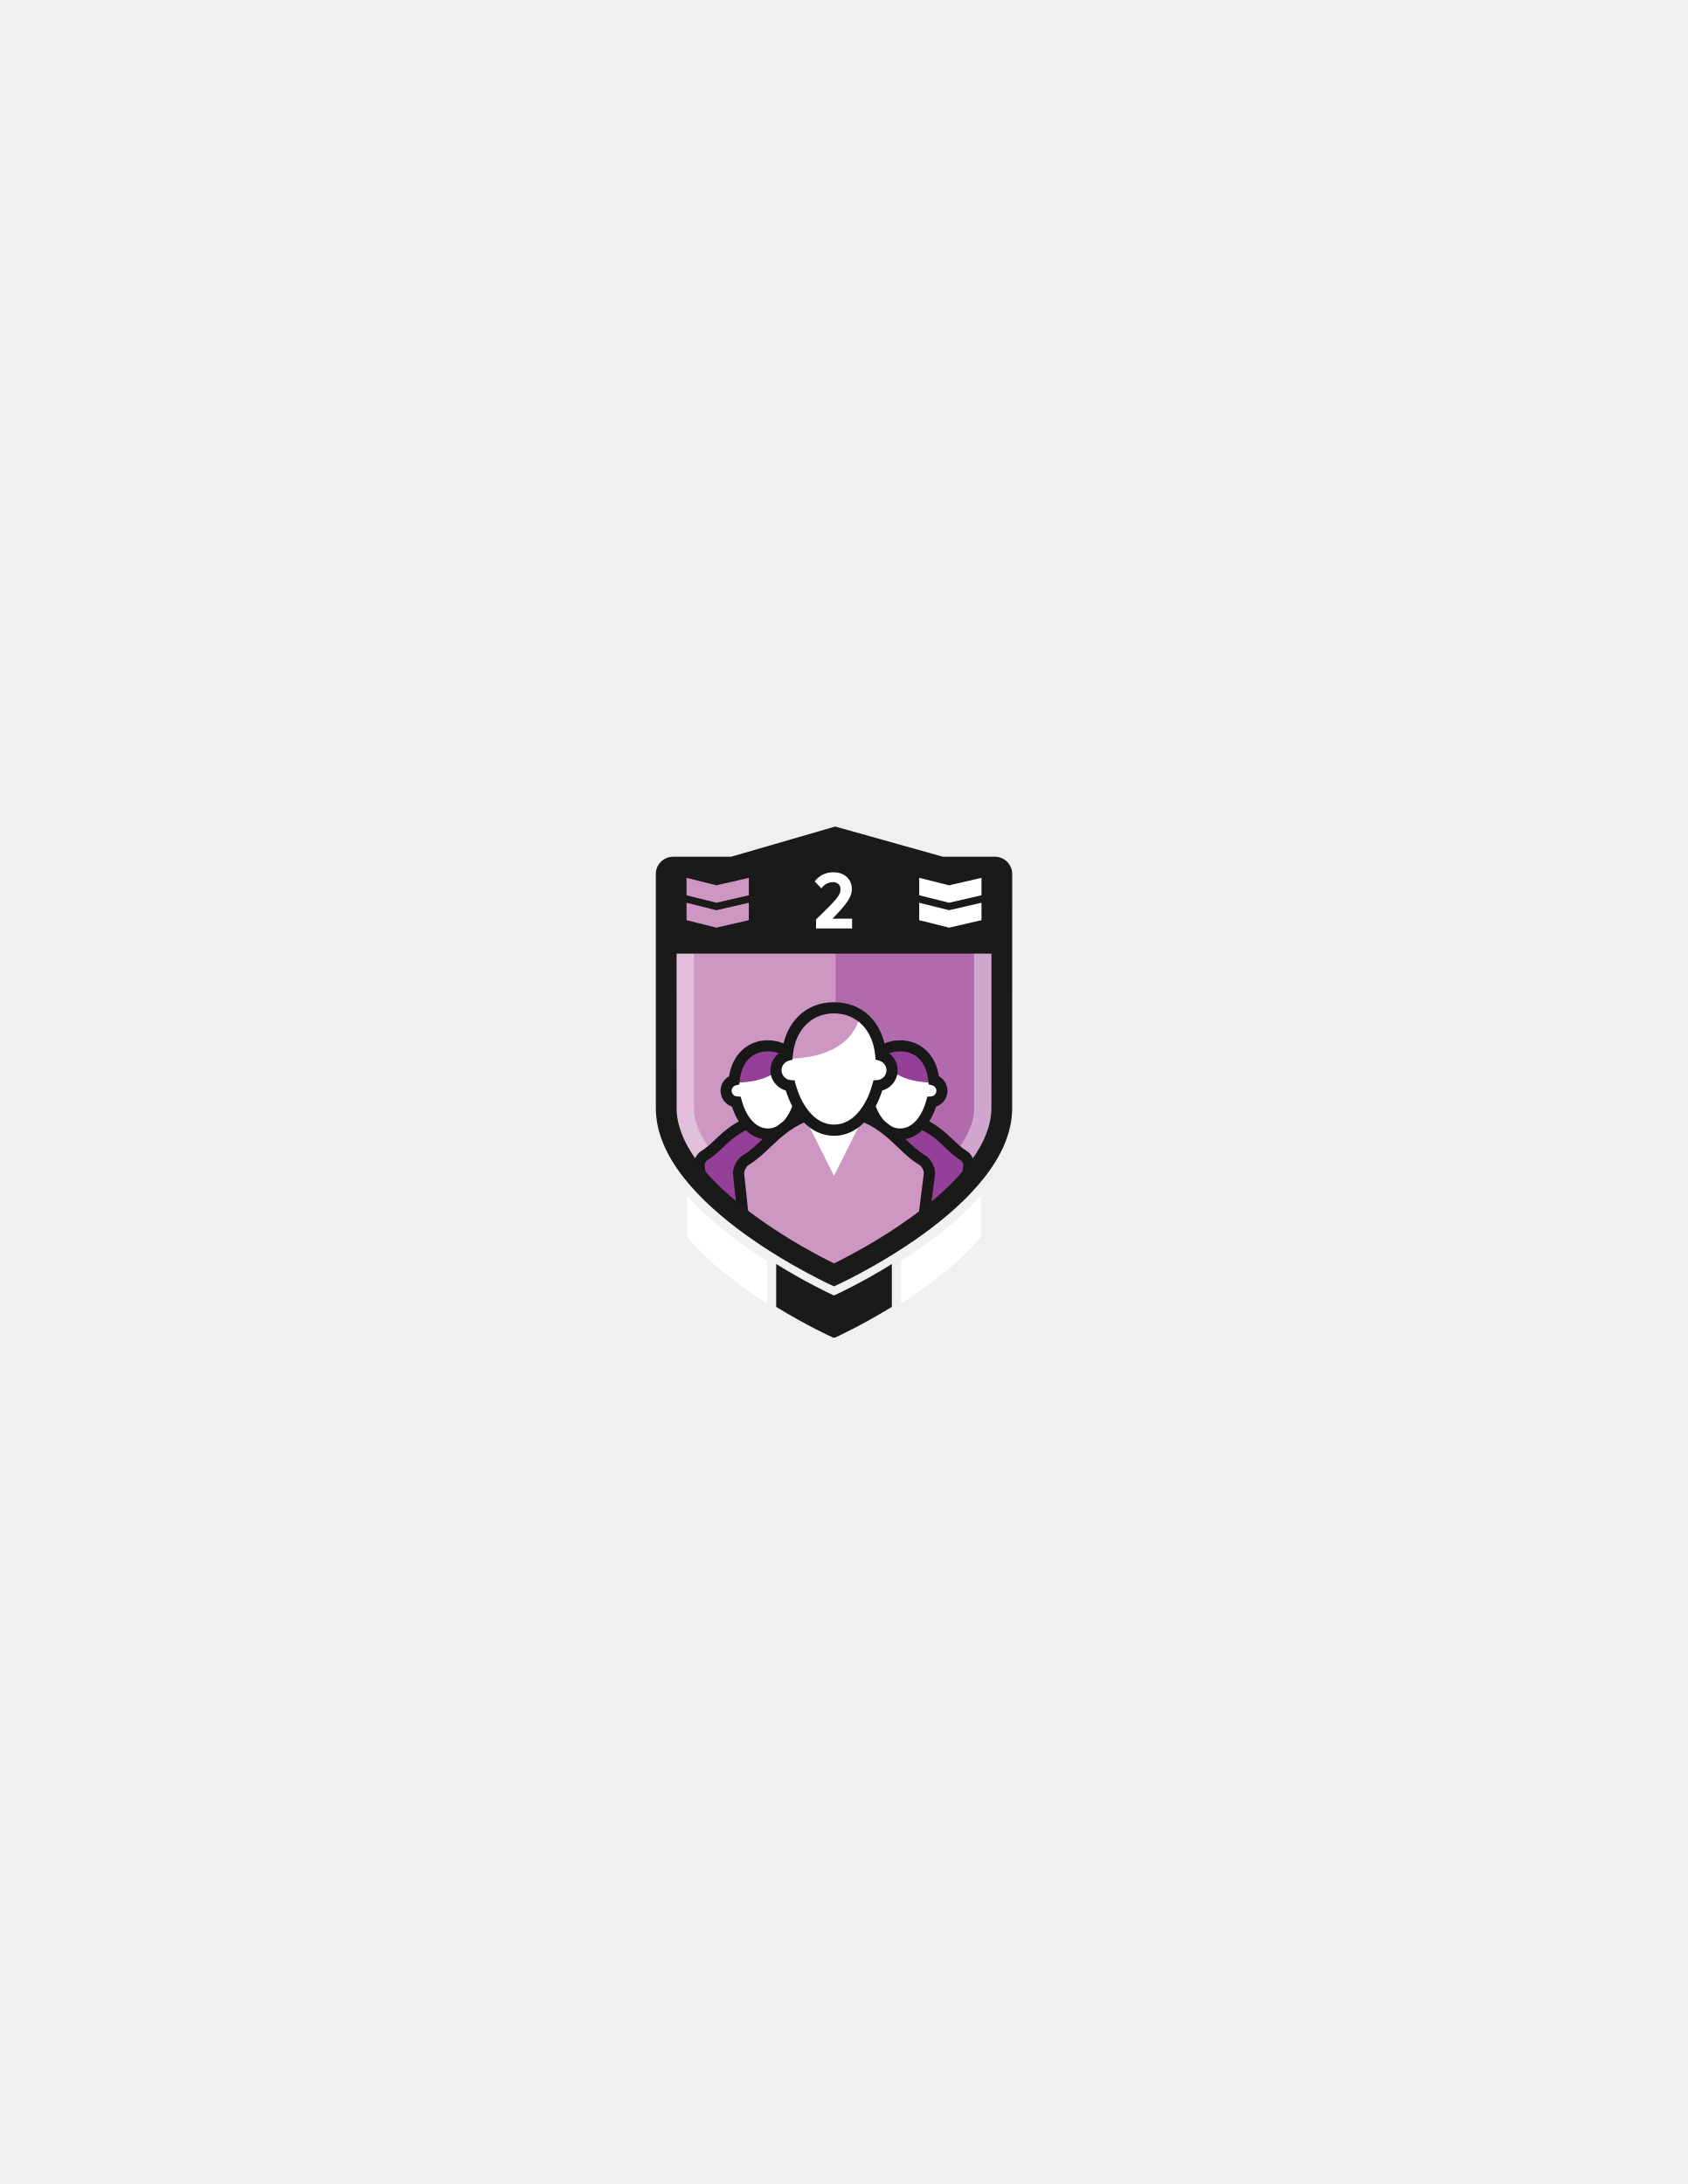
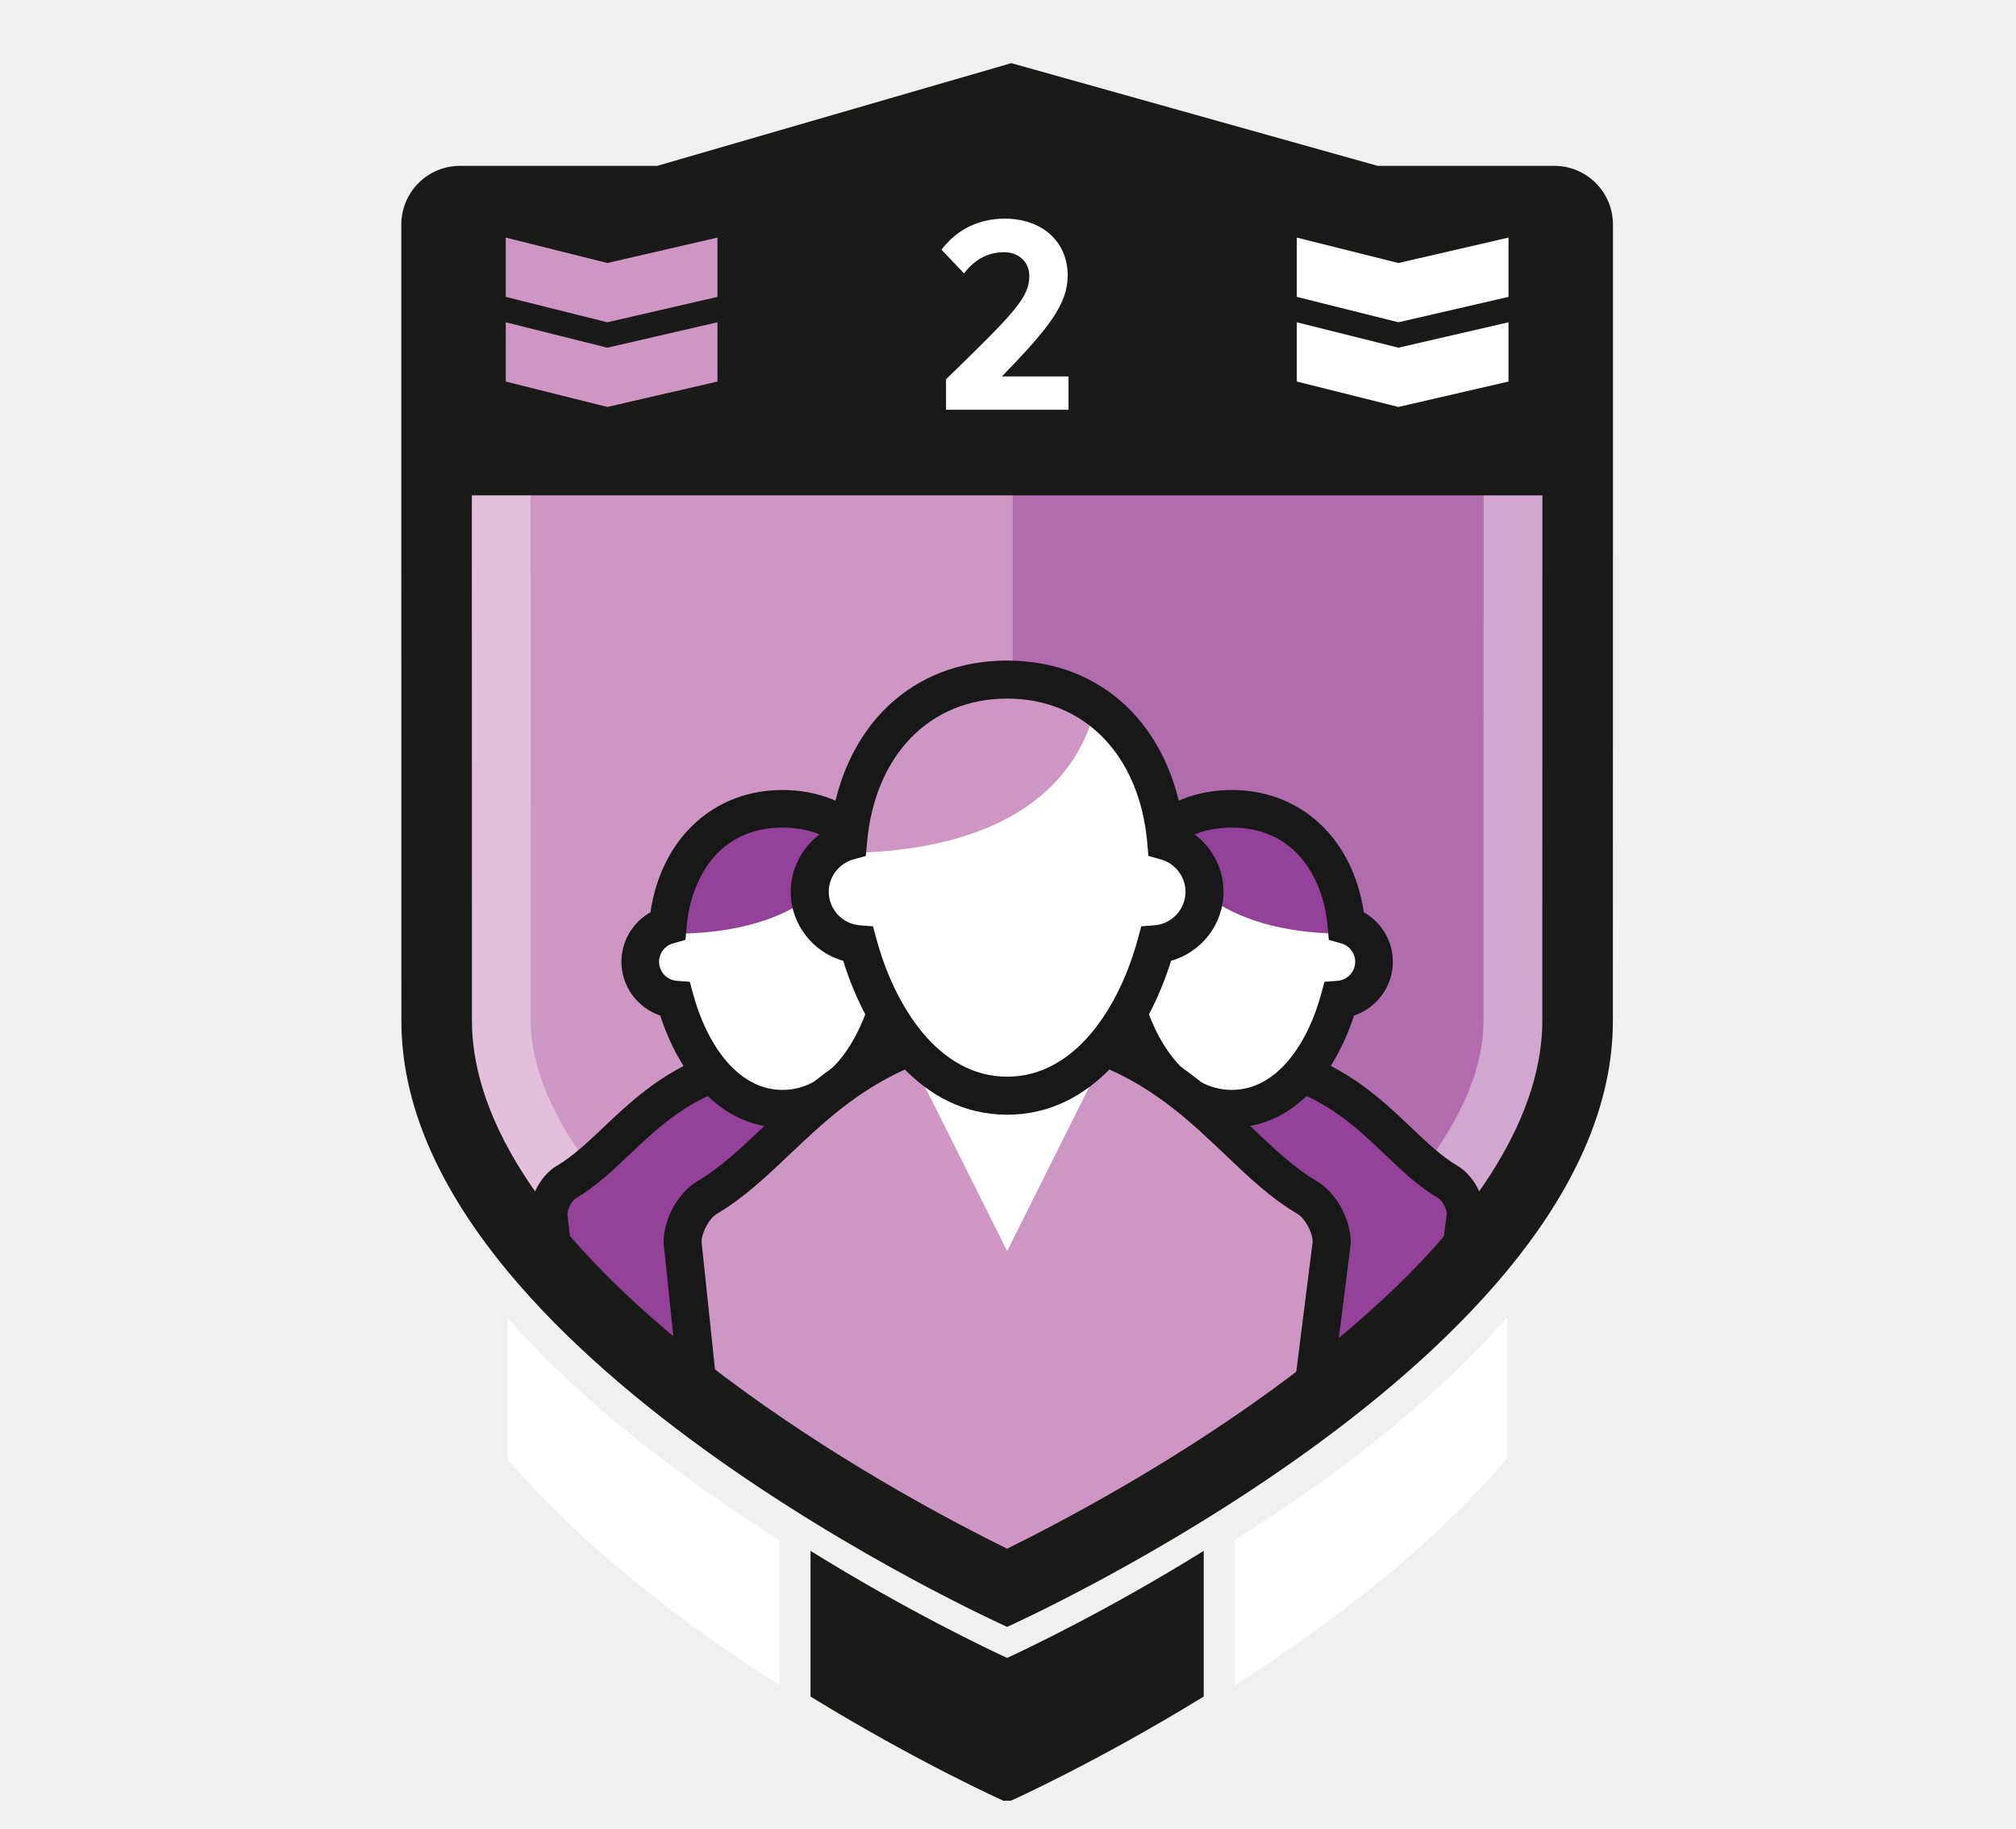
- <svg xmlns="http://www.w3.org/2000/svg" xmlns:xlink="http://www.w3.org/1999/xlink" version="1.1" id="Layer_1" x="0px" y="0px" width="612px" height="792px" viewBox="0 0 612 792" enable-background="new 0 0 612 792" xml:space="preserve">
-   <path fill="none" d="M346.63,60" />
-   <path fill="none" d="M346.63,3305.597" />
-   <path fill="#1A1A19" d="M323.373,458.387c-10.386,6.445-19.062,10.538-20.966,11.416c-1.905-0.878-10.58-4.971-20.967-11.416v0.492  c-0.003-0.002,0.004-0.006,0-0.008v15.052c11.415,7.013,20.568,11.111,20.568,11.111l0.399-0.001l0.399,0.001  c0,0,9.152-4.099,20.566-11.111v-15.052c-0.004,0.002,0.004,0.006,0,0.008V458.387z" />
-   <path fill="#FFFFFF" d="M278.125,457.249c-9.748-6.171-20.759-14.313-29.014-23.745v15.052c8.118,9.568,19.145,17.857,29.014,24.17  v-15.052c-0.004-0.002,0.003-0.005,0-0.007V457.249z" />
-   <path fill="#FFFFFF" d="M326.689,457.249v0.418c-0.004,0.002,0.004,0.005,0,0.007v15.052c9.869-6.313,20.896-14.602,29.015-24.17  v-15.052C347.447,442.937,336.438,451.078,326.689,457.249" />
-   <path fill="#CE96C3" d="M238.767,332.817v19.998l0.008,49.035c0,35.142,63.632,63.632,63.632,63.632s63.632-28.49,63.632-63.632  l0.008-49.035v-19.998H238.767z" />
+ <svg xmlns="http://www.w3.org/2000/svg" xmlns:xlink="http://www.w3.org/1999/xlink" version="1.1" id="Layer_1" x="0px" y="0px" width="215px" height="195px" viewBox="0 0 215 195" enable-background="new 0 0 215 195" xml:space="preserve">
+   <path fill="#1A1A19" d="M128.373,165.387c-10.387,6.445-19.063,10.538-20.966,11.416c-1.905-0.878-10.58-4.971-20.967-11.416v0.492  c-0.003-0.002,0.004-0.006,0-0.008v15.052c11.415,7.013,20.568,11.111,20.568,11.111l0.399-0.001l0.399,0.001  c0,0,9.152-4.1,20.566-11.111v-15.052c-0.004,0.002,0.004,0.006,0,0.008L128.373,165.387L128.373,165.387z" />
+   <path fill="#FFFFFF" d="M83.125,164.249c-9.748-6.171-20.759-14.313-29.014-23.745v15.052c8.118,9.568,19.145,17.857,29.014,24.17  v-15.052c-0.004-0.002,0.003-0.005,0-0.007V164.249z" />
+   <path fill="#FFFFFF" d="M131.689,164.249v0.418c-0.004,0.002,0.004,0.005,0,0.007v15.052c9.869-6.313,20.896-14.602,29.015-24.17  v-15.052C152.447,149.938,141.438,158.078,131.689,164.249" />
+   <path fill="#CE96C3" d="M43.767,39.817v19.998l0.008,49.034c0,35.143,63.632,63.633,63.632,63.633s63.632-28.49,63.632-63.633  l0.008-49.034V39.817H43.767z" />
  <g opacity="0.5">
    <g>
-       <defs>
-         <rect id="SVGID_1_" x="302.998" y="333.09" width="60.025" height="127.58" />
-       </defs>
-       <clipPath id="SVGID_2_">
-         <use xlink:href="#SVGID_1_" overflow="visible" />
-       </clipPath>
-       <path clip-path="url(#SVGID_2_)" fill="#944098" d="M303.126,460.666c5.59-2.753,17.62-9.048,29.468-17.652    c9.19-6.674,16.454-13.391,21.588-19.966c5.866-7.514,8.841-14.723,8.841-21.427v-47.225v-21.305h-60.025v127.511    C303.041,460.623,303.085,460.646,303.126,460.666" />
+       <g>
+         <defs>
+           <rect id="SVGID_1_" x="107.998" y="40.09" width="60.025" height="127.58" />
+         </defs>
+         <clipPath id="SVGID_2_">
+           <use xlink:href="#SVGID_1_" overflow="visible" />
+         </clipPath>
+         <path clip-path="url(#SVGID_2_)" fill="#944299" d="M108.126,167.666c5.59-2.753,17.62-9.048,29.468-17.652     c9.19-6.674,16.454-13.391,21.588-19.966c5.866-7.514,8.842-14.723,8.842-21.427V61.396V40.091h-60.025v127.511     C108.041,167.623,108.085,167.646,108.126,167.666" />
+       </g>
    </g>
  </g>
  <g opacity="0.4">
    <g>
-       <defs>
-         <rect id="SVGID_3_" x="237.799" y="329.3" width="129.217" height="137.19" />
-       </defs>
-       <clipPath id="SVGID_4_">
-         <use xlink:href="#SVGID_3_" overflow="visible" />
-       </clipPath>
-       <path clip-path="url(#SVGID_4_)" fill="#FFFFFF" d="M353.219,343.097v9.012l-0.008,49.783c0,18.215-31.199,39.305-50.76,49.273    c-5.696-2.925-14.985-8.061-24.254-14.771c-17.149-12.413-26.594-24.667-26.594-34.505l-0.008-49.779v-9.014H353.219     M367.016,329.3H237.798v22.811l0.009,49.781c0,35.677,64.6,64.6,64.6,64.6s64.601-28.923,64.601-64.6l0.008-49.781V329.3z" />
+       <g>
+         <defs>
+           <rect id="SVGID_3_" x="42.799" y="36.3" width="129.217" height="137.19" />
+         </defs>
+         <clipPath id="SVGID_4_">
+           <use xlink:href="#SVGID_3_" overflow="visible" />
+         </clipPath>
+         <path clip-path="url(#SVGID_4_)" fill="#FFFFFF" d="M158.219,50.097v9.013l-0.008,49.782c0,18.216-31.199,39.306-50.76,49.273     c-5.696-2.925-14.985-8.062-24.254-14.771c-17.149-12.412-26.594-24.667-26.594-34.505L56.595,59.11v-9.015L158.219,50.097      M172.016,36.3H42.798v22.812l0.009,49.78c0,35.678,64.6,64.601,64.6,64.601s64.601-28.923,64.601-64.601l0.008-49.78V36.3z" />
+       </g>
    </g>
  </g>
  <g>
-     <defs>
-       <path id="SVGID_5_" d="M237.799,328.798v22.812l0.008,49.78c0,35.679,64.601,64.602,64.601,64.602s64.6-28.923,64.6-64.602    l0.008-49.78v-22.812H237.799z" />
-     </defs>
-     <clipPath id="SVGID_6_">
-       <use xlink:href="#SVGID_5_" overflow="visible" />
-     </clipPath>
-     <path clip-path="url(#SVGID_6_)" fill="#944098" d="M349.419,419.058c-4.862-2.863-8.028-8.628-15.662-11.616   c-1.932,2.166-4.39,3.57-7.315,3.57c-2.943,0-5.416-1.424-7.354-3.616c-7.647,2.974-10.892,8.784-15.779,11.662   c-1.07,0.63-1.894,2.215-1.894,3.457l3.371,30.5h42.482l4.045-30.5C351.313,421.272,350.488,419.688,349.419,419.058" />
-     <path clip-path="url(#SVGID_6_)" fill="#191818" d="M349.025,455.022h-46.038l-3.581-32.509c0-1.987,1.239-4.218,2.883-5.186   c1.711-1.008,3.294-2.508,4.971-4.095c2.845-2.696,6.069-5.751,11.099-7.707l1.305-0.509l0.927,1.05   c1.724,1.95,3.692,2.938,5.852,2.938c2.144,0,4.101-0.976,5.817-2.898l0.929-1.042l1.3,0.508c5.016,1.963,8.204,5,11.02,7.681   c1.658,1.58,3.227,3.072,4.93,4.075c1.643,0.969,2.882,3.198,2.882,5.186l-0.017,0.265L349.025,455.022z M306.583,451.008h38.926   l3.793-28.594c-0.05-0.569-0.494-1.387-0.901-1.627c-2.1-1.237-3.83-2.883-5.66-4.628c-2.412-2.297-4.899-4.665-8.512-6.336   c-2.271,2.096-4.938,3.196-7.786,3.196c-2.87,0-5.554-1.115-7.835-3.241c-3.629,1.67-6.146,4.055-8.587,6.369   c-1.846,1.749-3.59,3.4-5.695,4.64c-0.411,0.242-0.861,1.075-0.902,1.645L306.583,451.008z" />
-     <path clip-path="url(#SVGID_6_)" fill="#FFFFFF" d="M338.59,391.674c-0.066-0.746-0.177-1.473-0.326-2.178   c-1.259-5.914-5.441-10.245-11.9-10.245s-10.641,4.331-11.899,10.245c-0.149,0.705-0.262,1.432-0.327,2.178   c-1.699,0.479-2.945,2.038-2.945,3.891c0,2.124,1.64,3.863,3.722,4.029c1.647,6.073,5.625,11.643,11.45,11.643   c5.826,0,9.803-5.569,11.451-11.643c2.082-0.166,3.721-1.905,3.721-4.029C341.535,393.712,340.289,392.153,338.59,391.674" />
-     <path clip-path="url(#SVGID_6_)" fill="#FFFFFF" d="M314.137,391.674c0.066-0.746,0.177-1.473,0.327-2.178   c0.733-3.451,2.466-6.361,5.063-8.188c2.627,10.412,14.547,11.437,20.661,11.25c0.825,0.739,1.347,1.81,1.347,3.007   c0,2.124-1.64,3.863-3.722,4.029c-1.647,6.073-5.625,11.643-11.45,11.643c-5.826,0-9.803-5.569-11.451-11.643   c-2.082-0.166-3.721-1.905-3.721-4.029C311.191,393.712,312.438,392.153,314.137,391.674" />
-     <path clip-path="url(#SVGID_6_)" fill="#944098" d="M319.025,381.308c1.854-1.304,4.146-2.057,6.836-2.057   c6.459,0,10.643,4.33,11.9,10.244c0.15,0.706,0.262,1.433,0.326,2.179c0.602,0.17,1.146,0.477,1.599,0.883   C333.574,392.744,321.652,391.72,319.025,381.308" />
-     <path clip-path="url(#SVGID_6_)" fill="#191818" d="M326.363,413.243c-6.795,0-11.105-5.964-13.036-11.94   c-2.409-0.809-4.143-3.103-4.143-5.738c0-2.213,1.222-4.224,3.096-5.277c1.162-7.852,6.697-13.043,14.083-13.043   c7.387,0,12.921,5.191,14.083,13.043c1.874,1.054,3.097,3.064,3.097,5.277c0,2.636-1.733,4.93-4.144,5.738   C337.469,407.279,333.158,413.243,326.363,413.243 M326.363,381.258c-6.854,0-9.777,5.473-10.229,10.592l-0.121,1.38l-1.332,0.377   c-0.873,0.246-1.483,1.051-1.483,1.958c0,1.054,0.823,1.945,1.874,2.029l1.407,0.111l0.37,1.364   c1.333,4.912,4.533,10.161,9.514,10.161s8.182-5.249,9.514-10.161l0.371-1.364l1.406-0.111c1.051-0.084,1.874-0.976,1.874-2.029   c0-0.907-0.61-1.712-1.483-1.958l-1.332-0.377l-0.121-1.38C336.141,386.73,333.217,381.258,326.363,381.258" />
-     <path clip-path="url(#SVGID_6_)" fill="#944098" d="M301.507,419.058c-4.862-2.863-8.029-8.628-15.662-11.616   c-1.932,2.166-4.39,3.57-7.315,3.57c-2.944,0-5.417-1.424-7.355-3.616c-7.648,2.974-10.892,8.784-15.779,11.662   c-1.07,0.63-1.894,2.215-1.894,3.457l3.371,33.009h42.482l4.046-33.009C303.401,421.272,302.577,419.688,301.507,419.058" />
-     <path clip-path="url(#SVGID_6_)" fill="#191818" d="M301.113,455.022h-46.037l-3.581-32.509c0-1.987,1.239-4.218,2.883-5.186   c1.711-1.008,3.294-2.508,4.97-4.094c2.845-2.697,6.071-5.752,11.1-7.708l1.304-0.509l0.927,1.05   c1.723,1.95,3.692,2.938,5.851,2.938c2.144,0,4.101-0.976,5.818-2.898l0.929-1.042l1.3,0.508c5.014,1.963,8.204,5,11.018,7.681   c1.66,1.58,3.228,3.072,4.93,4.075c1.644,0.968,2.883,3.198,2.883,5.186l-0.018,0.265L301.113,455.022z M258.671,451.008h38.926   l3.793-28.594c-0.049-0.569-0.494-1.387-0.901-1.627c-2.101-1.237-3.83-2.883-5.661-4.628c-2.413-2.297-4.899-4.665-8.511-6.336   c-2.271,2.096-4.938,3.196-7.787,3.196c-2.87,0-5.553-1.115-7.834-3.241c-3.629,1.67-6.146,4.055-8.587,6.369   c-1.847,1.749-3.59,3.4-5.694,4.64c-0.412,0.242-0.862,1.075-0.903,1.645L258.671,451.008z" />
-     <path clip-path="url(#SVGID_6_)" fill="#FFFFFF" d="M290.678,391.674c-0.066-0.746-0.177-1.473-0.327-2.178   c-1.258-5.914-5.441-10.245-11.9-10.245c-6.458,0-10.641,4.331-11.899,10.245c-0.15,0.705-0.262,1.432-0.327,2.178   c-1.699,0.479-2.946,2.038-2.946,3.891c0,2.124,1.64,3.863,3.722,4.029c1.648,6.073,5.625,11.643,11.45,11.643   c5.826,0,9.803-5.569,11.451-11.643c2.082-0.166,3.721-1.905,3.721-4.029C293.623,393.712,292.377,392.153,290.678,391.674" />
-     <path clip-path="url(#SVGID_6_)" fill="#FFFFFF" d="M266.225,391.674c0.066-0.746,0.177-1.473,0.327-2.178   c0.734-3.451,2.466-6.361,5.063-8.188c2.628,10.412,14.548,11.437,20.662,11.25c0.825,0.739,1.347,1.81,1.347,3.007   c0,2.124-1.64,3.863-3.722,4.029c-1.648,6.073-5.625,11.643-11.45,11.643c-5.826,0-9.803-5.569-11.451-11.643   c-2.082-0.166-3.721-1.905-3.721-4.029C263.28,393.712,264.526,392.153,266.225,391.674" />
-     <path clip-path="url(#SVGID_6_)" fill="#944098" d="M286.256,381.308c-1.854-1.304-4.147-2.057-6.837-2.057   c-6.459,0-10.642,4.33-11.9,10.244c-0.15,0.706-0.261,1.433-0.326,2.179c-0.603,0.17-1.146,0.477-1.599,0.883   C271.707,392.744,283.628,391.72,286.256,381.308" />
-     <path clip-path="url(#SVGID_6_)" fill="#191818" d="M278.451,413.243c-6.796,0-11.106-5.964-13.036-11.94   c-2.41-0.809-4.143-3.103-4.143-5.738c0-2.213,1.222-4.224,3.096-5.277c1.162-7.852,6.697-13.043,14.083-13.043   c7.386,0,12.921,5.191,14.083,13.043c1.874,1.054,3.096,3.064,3.096,5.277c0,2.636-1.733,4.93-4.143,5.738   C289.558,407.279,285.247,413.243,278.451,413.243 M278.451,381.258c-6.854,0-9.777,5.473-10.228,10.592l-0.121,1.38l-1.333,0.377   c-0.873,0.246-1.483,1.051-1.483,1.958c0,1.054,0.823,1.945,1.874,2.029l1.408,0.111l0.369,1.364   c1.333,4.912,4.533,10.161,9.514,10.161c4.982,0,8.181-5.249,9.514-10.161l0.37-1.364l1.407-0.111   c1.051-0.084,1.875-0.976,1.875-2.029c0-0.907-0.611-1.712-1.484-1.958l-1.333-0.376l-0.121-1.381   C288.229,386.73,285.305,381.258,278.451,381.258" />
-     <path clip-path="url(#SVGID_6_)" fill="#CE96C3" d="M334.396,420.699c-6.746-3.972-11.141-11.972-21.73-16.116   c-2.681,3.006-6.092,4.953-10.148,4.953c-4.086,0-7.516-1.976-10.206-5.018c-10.612,4.127-15.112,12.188-21.893,16.181   c-1.484,0.875-2.628,3.074-2.628,4.797l4.678,44.576h58.942l5.614-44.576C337.024,423.773,335.881,421.574,334.396,420.699" />
-     <path clip-path="url(#SVGID_6_)" fill="#191818" d="M333.199,472.101h-62.556l-4.88-46.605c0-2.513,1.559-5.325,3.627-6.543   c2.449-1.44,4.675-3.552,7.033-5.785c3.897-3.691,8.314-7.878,15.154-10.538l1.317-0.512l0.936,1.059   c2.542,2.875,5.465,4.334,8.687,4.334c3.2,0,6.106-1.439,8.637-4.277l0.938-1.051l1.313,0.513   c6.819,2.669,11.187,6.83,15.041,10.498c2.335,2.224,4.541,4.325,6.979,5.76c2.067,1.218,3.627,4.031,3.627,6.543l-0.017,0.253   L333.199,472.101z M274.294,468.045h55.329l5.372-42.655c-0.051-1.048-0.832-2.476-1.627-2.943   c-2.84-1.672-5.209-3.928-7.718-6.317c-3.496-3.329-7.104-6.765-12.481-9.143c-3.088,3-6.744,4.578-10.652,4.578   c-3.936,0-7.615-1.6-10.716-4.641c-5.401,2.375-9.051,5.834-12.59,9.187c-2.529,2.396-4.918,4.661-7.764,6.336   c-0.799,0.471-1.585,1.911-1.628,2.96L274.294,468.045z" />
-     <polygon clip-path="url(#SVGID_6_)" fill="#FFFFFF" points="293.377,408.363 311.438,408.363 302.408,426.425  " />
-     <path clip-path="url(#SVGID_6_)" fill="#FFFFFF" d="M319.371,382.705c-0.091-1.035-0.244-2.043-0.453-3.022   c-1.746-8.206-7.549-14.214-16.511-14.214c-8.961,0-14.765,6.008-16.511,14.214c-0.208,0.979-0.362,1.987-0.453,3.022   c-2.357,0.666-4.087,2.828-4.087,5.398c0,2.947,2.274,5.36,5.164,5.591c2.286,8.425,7.804,16.153,15.887,16.153   c8.082,0,13.601-7.729,15.888-16.153c2.889-0.23,5.164-2.644,5.164-5.591C323.459,385.533,321.729,383.371,319.371,382.705" />
-     <path clip-path="url(#SVGID_6_)" fill="#FFFFFF" d="M319.371,382.705c-0.091-1.035-0.244-2.043-0.453-3.022   c-1.019-4.788-3.422-8.825-7.024-11.359c-3.647,14.446-20.186,15.867-28.668,15.607c-1.145,1.026-1.869,2.513-1.869,4.173   c0,2.947,2.274,5.36,5.164,5.591c2.286,8.425,7.804,16.153,15.887,16.153c8.082,0,13.601-7.729,15.888-16.153   c2.89-0.23,5.164-2.644,5.164-5.591C323.459,385.533,321.729,383.371,319.371,382.705" />
-     <path clip-path="url(#SVGID_6_)" fill="#CE96C3" d="M311.894,368.322c-2.572-1.809-5.754-2.854-9.486-2.854   c-8.961,0-14.765,6.008-16.511,14.214c-0.208,0.979-0.362,1.987-0.453,3.022c-0.835,0.235-1.589,0.662-2.218,1.226   C291.708,384.189,308.246,382.77,311.894,368.322" />
-     <path clip-path="url(#SVGID_6_)" fill="#191818" d="M302.407,411.875c-9.162,0-14.952-8.262-17.484-16.416   c-3.231-0.904-5.594-3.896-5.594-7.356c0-2.919,1.685-5.558,4.233-6.833c1.432-10.875,8.718-17.828,18.845-17.828   s17.414,6.952,18.847,17.828c2.547,1.275,4.231,3.914,4.231,6.833c0,3.46-2.363,6.452-5.595,7.356   C317.359,403.613,311.569,411.875,302.407,411.875 M302.407,367.496c-8.256,0-14.123,6.039-14.944,15.388l-0.123,1.393l-1.347,0.38   c-1.536,0.435-2.609,1.852-2.609,3.446c0,1.855,1.447,3.423,3.296,3.571l1.423,0.111l0.373,1.377   c1.923,7.087,6.592,14.658,13.931,14.658s12.008-7.571,13.931-14.658l0.373-1.377l1.424-0.111c1.849-0.148,3.295-1.716,3.295-3.571   c0-1.595-1.071-3.012-2.608-3.446l-1.347-0.38l-0.123-1.393C316.53,373.535,310.663,367.496,302.407,367.496" />
+     <g>
+       <defs>
+         <path id="SVGID_5_" d="M42.799,35.798V58.61l0.008,49.779c0,35.68,64.601,64.603,64.601,64.603s64.6-28.923,64.6-64.603     l0.008-49.779V35.798H42.799z" />
+       </defs>
+       <clipPath id="SVGID_6_">
+         <use xlink:href="#SVGID_5_" overflow="visible" />
+       </clipPath>
+       <path clip-path="url(#SVGID_6_)" fill="#944299" d="M154.419,126.058c-4.862-2.862-8.028-8.628-15.662-11.615    c-1.932,2.166-4.39,3.569-7.315,3.569c-2.942,0-5.416-1.424-7.354-3.615c-7.646,2.974-10.893,8.783-15.779,11.661    c-1.069,0.631-1.894,2.216-1.894,3.457l3.371,30.5h42.481l4.045-30.5C156.313,128.272,155.488,126.688,154.419,126.058" />
+     </g>
+     <g>
+       <defs>
+         <path id="SVGID_7_" d="M42.799,35.798V58.61l0.008,49.779c0,35.68,64.601,64.603,64.601,64.603s64.6-28.923,64.6-64.603     l0.008-49.779V35.798H42.799z" />
+       </defs>
+       <clipPath id="SVGID_8_">
+         <use xlink:href="#SVGID_7_" overflow="visible" />
+       </clipPath>
+       <path clip-path="url(#SVGID_8_)" fill="#191818" d="M154.025,162.022h-46.039l-3.581-32.51c0-1.986,1.239-4.218,2.883-5.186    c1.711-1.008,3.294-2.508,4.971-4.095c2.846-2.696,6.069-5.751,11.1-7.707l1.305-0.51l0.927,1.051    c1.724,1.949,3.692,2.938,5.853,2.938c2.144,0,4.101-0.976,5.816-2.898l0.93-1.041l1.299,0.508c5.017,1.963,8.205,5,11.021,7.681    c1.658,1.58,3.228,3.072,4.931,4.075c1.643,0.969,2.881,3.198,2.881,5.186l-0.017,0.266L154.025,162.022z M111.583,158.008h38.926    l3.793-28.594c-0.05-0.569-0.493-1.387-0.901-1.627c-2.1-1.237-3.83-2.883-5.659-4.628c-2.412-2.297-4.899-4.665-8.513-6.336    c-2.271,2.096-4.938,3.195-7.785,3.195c-2.87,0-5.555-1.114-7.836-3.24c-3.629,1.67-6.146,4.055-8.586,6.369    c-1.847,1.749-3.59,3.399-5.695,4.64c-0.411,0.242-0.861,1.075-0.902,1.645L111.583,158.008z" />
+     </g>
+     <g>
+       <defs>
+         <path id="SVGID_9_" d="M42.799,35.798V58.61l0.008,49.779c0,35.68,64.601,64.603,64.601,64.603s64.6-28.923,64.6-64.603     l0.008-49.779V35.798H42.799z" />
+       </defs>
+       <clipPath id="SVGID_10_">
+         <use xlink:href="#SVGID_9_" overflow="visible" />
+       </clipPath>
+       <path clip-path="url(#SVGID_10_)" fill="#FFFFFF" d="M143.59,98.674c-0.066-0.746-0.177-1.473-0.326-2.178    c-1.259-5.914-5.44-10.245-11.899-10.245s-10.642,4.331-11.899,10.245c-0.148,0.705-0.262,1.432-0.326,2.178    c-1.699,0.479-2.945,2.038-2.945,3.892c0,2.124,1.64,3.862,3.722,4.028c1.647,6.073,5.625,11.644,11.45,11.644    c5.826,0,9.803-5.569,11.451-11.644c2.082-0.166,3.721-1.904,3.721-4.028C146.535,100.712,145.289,99.153,143.59,98.674" />
+     </g>
+     <g>
+       <defs>
+         <path id="SVGID_11_" d="M42.799,35.798V58.61l0.008,49.779c0,35.68,64.601,64.603,64.601,64.603s64.6-28.923,64.6-64.603     l0.008-49.779V35.798H42.799z" />
+       </defs>
+       <clipPath id="SVGID_12_">
+         <use xlink:href="#SVGID_11_" overflow="visible" />
+       </clipPath>
+       <path clip-path="url(#SVGID_12_)" fill="#FFFFFF" d="M119.137,98.674c0.066-0.746,0.178-1.473,0.327-2.178    c0.733-3.451,2.466-6.361,5.063-8.188c2.627,10.412,14.547,11.438,20.66,11.25c0.826,0.739,1.348,1.811,1.348,3.008    c0,2.124-1.641,3.862-3.723,4.028c-1.646,6.073-5.625,11.644-11.449,11.644c-5.826,0-9.803-5.569-11.451-11.644    c-2.082-0.166-3.721-1.904-3.721-4.028C116.191,100.712,117.438,99.153,119.137,98.674" />
+     </g>
+     <g>
+       <defs>
+         <path id="SVGID_13_" d="M42.799,35.798V58.61l0.008,49.779c0,35.68,64.601,64.603,64.601,64.603s64.6-28.923,64.6-64.603     l0.008-49.779V35.798H42.799z" />
+       </defs>
+       <clipPath id="SVGID_14_">
+         <use xlink:href="#SVGID_13_" overflow="visible" />
+       </clipPath>
+       <path clip-path="url(#SVGID_14_)" fill="#944299" d="M124.025,88.308c1.854-1.304,4.146-2.057,6.836-2.057    c6.459,0,10.643,4.33,11.899,10.244c0.15,0.706,0.263,1.433,0.326,2.179c0.603,0.17,1.146,0.478,1.599,0.883    C138.574,99.744,126.652,98.72,124.025,88.308" />
+     </g>
+     <g>
+       <defs>
+         <path id="SVGID_15_" d="M42.799,35.798V58.61l0.008,49.779c0,35.68,64.601,64.603,64.601,64.603s64.6-28.923,64.6-64.603     l0.008-49.779V35.798H42.799z" />
+       </defs>
+       <clipPath id="SVGID_16_">
+         <use xlink:href="#SVGID_15_" overflow="visible" />
+       </clipPath>
+       <path clip-path="url(#SVGID_16_)" fill="#191818" d="M131.363,120.243c-6.795,0-11.105-5.964-13.036-11.94    c-2.409-0.809-4.144-3.103-4.144-5.737c0-2.214,1.223-4.225,3.096-5.277c1.162-7.853,6.697-13.043,14.084-13.043    s12.921,5.19,14.082,13.043c1.875,1.054,3.098,3.063,3.098,5.277c0,2.636-1.732,4.93-4.145,5.737    C142.469,114.279,138.158,120.243,131.363,120.243 M131.363,88.258c-6.854,0-9.777,5.474-10.229,10.592l-0.12,1.381l-1.332,0.377    c-0.873,0.246-1.483,1.051-1.483,1.958c0,1.054,0.823,1.944,1.874,2.028l1.406,0.111l0.371,1.364    c1.332,4.912,4.532,10.161,9.514,10.161c4.98,0,8.182-5.249,9.514-10.161l0.371-1.364l1.406-0.111    c1.051-0.084,1.873-0.976,1.873-2.028c0-0.907-0.609-1.712-1.482-1.958l-1.332-0.377l-0.121-1.381    C141.141,93.73,138.217,88.258,131.363,88.258" />
+     </g>
+     <g>
+       <defs>
+         <path id="SVGID_17_" d="M42.799,35.798V58.61l0.008,49.779c0,35.68,64.601,64.603,64.601,64.603s64.6-28.923,64.6-64.603     l0.008-49.779V35.798H42.799z" />
+       </defs>
+       <clipPath id="SVGID_18_">
+         <use xlink:href="#SVGID_17_" overflow="visible" />
+       </clipPath>
+       <path clip-path="url(#SVGID_18_)" fill="#944299" d="M106.507,126.058c-4.862-2.862-8.029-8.628-15.662-11.615    c-1.932,2.166-4.39,3.569-7.315,3.569c-2.944,0-5.417-1.424-7.355-3.615c-7.648,2.974-10.892,8.783-15.779,11.661    c-1.07,0.631-1.894,2.216-1.894,3.457l3.371,33.01h42.482l4.045-33.01C108.4,128.272,107.577,126.688,106.507,126.058" />
+     </g>
+     <g>
+       <defs>
+         <path id="SVGID_19_" d="M42.799,35.798V58.61l0.008,49.779c0,35.68,64.601,64.603,64.601,64.603s64.6-28.923,64.6-64.603     l0.008-49.779V35.798H42.799z" />
+       </defs>
+       <clipPath id="SVGID_20_">
+         <use xlink:href="#SVGID_19_" overflow="visible" />
+       </clipPath>
+       <path clip-path="url(#SVGID_20_)" fill="#191818" d="M106.113,162.022H60.076l-3.581-32.51c0-1.986,1.239-4.218,2.883-5.186    c1.711-1.008,3.294-2.508,4.97-4.094c2.845-2.697,6.071-5.752,11.1-7.708l1.304-0.51l0.927,1.051    c1.723,1.949,3.692,2.938,5.851,2.938c2.144,0,4.101-0.976,5.818-2.898l0.929-1.041l1.3,0.508c5.014,1.963,8.204,5,11.018,7.681    c1.66,1.58,3.228,3.072,4.93,4.075c1.644,0.968,2.883,3.198,2.883,5.186l-0.018,0.266L106.113,162.022z M63.671,158.008h38.926    l3.793-28.594c-0.049-0.569-0.494-1.387-0.901-1.627c-2.101-1.237-3.83-2.883-5.661-4.628c-2.413-2.297-4.899-4.665-8.511-6.336    c-2.271,2.096-4.938,3.195-7.787,3.195c-2.87,0-5.553-1.114-7.834-3.24c-3.629,1.67-6.146,4.055-8.587,6.369    c-1.847,1.749-3.59,3.399-5.694,4.64c-0.412,0.242-0.862,1.075-0.903,1.645L63.671,158.008z" />
+     </g>
+     <g>
+       <defs>
+         <path id="SVGID_21_" d="M42.799,35.798V58.61l0.008,49.779c0,35.68,64.601,64.603,64.601,64.603s64.6-28.923,64.6-64.603     l0.008-49.779V35.798H42.799z" />
+       </defs>
+       <clipPath id="SVGID_22_">
+         <use xlink:href="#SVGID_21_" overflow="visible" />
+       </clipPath>
+       <path clip-path="url(#SVGID_22_)" fill="#FFFFFF" d="M95.678,98.674c-0.066-0.746-0.177-1.473-0.327-2.178    c-1.258-5.914-5.441-10.245-11.9-10.245c-6.458,0-10.641,4.331-11.899,10.245c-0.15,0.705-0.262,1.432-0.327,2.178    c-1.699,0.479-2.946,2.038-2.946,3.892c0,2.124,1.64,3.862,3.722,4.028c1.648,6.073,5.625,11.644,11.45,11.644    c5.826,0,9.803-5.569,11.451-11.644c2.082-0.166,3.721-1.904,3.721-4.028C98.623,100.712,97.377,99.153,95.678,98.674" />
+     </g>
+     <g>
+       <defs>
+         <path id="SVGID_23_" d="M42.799,35.798V58.61l0.008,49.779c0,35.68,64.601,64.603,64.601,64.603s64.6-28.923,64.6-64.603     l0.008-49.779V35.798H42.799z" />
+       </defs>
+       <clipPath id="SVGID_24_">
+         <use xlink:href="#SVGID_23_" overflow="visible" />
+       </clipPath>
+       <path clip-path="url(#SVGID_24_)" fill="#FFFFFF" d="M71.225,98.674c0.066-0.746,0.177-1.473,0.327-2.178    c0.734-3.451,2.466-6.361,5.063-8.188c2.628,10.412,14.548,11.438,20.662,11.25c0.825,0.739,1.347,1.811,1.347,3.008    c0,2.124-1.64,3.862-3.722,4.028c-1.648,6.073-5.625,11.644-11.45,11.644c-5.826,0-9.803-5.569-11.451-11.644    c-2.082-0.166-3.721-1.904-3.721-4.028C68.28,100.712,69.526,99.153,71.225,98.674" />
+     </g>
+     <g>
+       <defs>
+         <path id="SVGID_25_" d="M42.799,35.798V58.61l0.008,49.779c0,35.68,64.601,64.603,64.601,64.603s64.6-28.923,64.6-64.603     l0.008-49.779V35.798H42.799z" />
+       </defs>
+       <clipPath id="SVGID_26_">
+         <use xlink:href="#SVGID_25_" overflow="visible" />
+       </clipPath>
+       <path clip-path="url(#SVGID_26_)" fill="#944299" d="M91.256,88.308c-1.854-1.304-4.147-2.057-6.837-2.057    c-6.459,0-10.642,4.33-11.9,10.244c-0.15,0.706-0.261,1.433-0.326,2.179c-0.603,0.17-1.146,0.478-1.599,0.883    C76.707,99.744,88.628,98.72,91.256,88.308" />
+     </g>
+     <g>
+       <defs>
+         <path id="SVGID_27_" d="M42.799,35.798V58.61l0.008,49.779c0,35.68,64.601,64.603,64.601,64.603s64.6-28.923,64.6-64.603     l0.008-49.779V35.798H42.799z" />
+       </defs>
+       <clipPath id="SVGID_28_">
+         <use xlink:href="#SVGID_27_" overflow="visible" />
+       </clipPath>
+       <path clip-path="url(#SVGID_28_)" fill="#191818" d="M83.451,120.243c-6.796,0-11.106-5.964-13.036-11.94    c-2.41-0.809-4.143-3.103-4.143-5.737c0-2.214,1.222-4.225,3.096-5.277c1.162-7.853,6.697-13.043,14.083-13.043    c7.386,0,12.921,5.19,14.083,13.043c1.874,1.054,3.096,3.063,3.096,5.277c0,2.636-1.733,4.93-4.143,5.737    C94.558,114.279,90.247,120.243,83.451,120.243 M83.451,88.258c-6.854,0-9.777,5.474-10.228,10.592l-0.121,1.381l-1.333,0.377    c-0.873,0.246-1.483,1.051-1.483,1.958c0,1.054,0.823,1.944,1.874,2.028l1.408,0.111l0.369,1.364    c1.333,4.912,4.533,10.161,9.514,10.161c4.982,0,8.181-5.249,9.514-10.161l0.37-1.364l1.407-0.111    c1.051-0.084,1.875-0.976,1.875-2.028c0-0.907-0.611-1.712-1.484-1.958l-1.333-0.376l-0.121-1.382    C93.229,93.73,90.305,88.258,83.451,88.258" />
+     </g>
+     <g>
+       <defs>
+         <path id="SVGID_29_" d="M42.799,35.798V58.61l0.008,49.779c0,35.68,64.601,64.603,64.601,64.603s64.6-28.923,64.6-64.603     l0.008-49.779V35.798H42.799z" />
+       </defs>
+       <clipPath id="SVGID_30_">
+         <use xlink:href="#SVGID_29_" overflow="visible" />
+       </clipPath>
+       <path clip-path="url(#SVGID_30_)" fill="#CE96C3" d="M139.396,127.699c-6.746-3.973-11.142-11.973-21.73-16.116    c-2.682,3.006-6.092,4.953-10.148,4.953c-4.086,0-7.516-1.977-10.206-5.019C86.7,115.645,82.2,123.706,75.419,127.699    c-1.484,0.875-2.628,3.074-2.628,4.797l4.678,44.576h58.942l5.614-44.576C142.023,130.773,140.881,128.574,139.396,127.699" />
+     </g>
+     <g>
+       <defs>
+         <path id="SVGID_31_" d="M42.799,35.798V58.61l0.008,49.779c0,35.68,64.601,64.603,64.601,64.603s64.6-28.923,64.6-64.603     l0.008-49.779V35.798H42.799z" />
+       </defs>
+       <clipPath id="SVGID_32_">
+         <use xlink:href="#SVGID_31_" overflow="visible" />
+       </clipPath>
+       <path clip-path="url(#SVGID_32_)" fill="#191818" d="M138.199,179.101H75.643l-4.88-46.604c0-2.513,1.559-5.325,3.627-6.543    c2.449-1.44,4.675-3.552,7.033-5.785c3.897-3.691,8.314-7.878,15.154-10.538l1.317-0.512l0.936,1.059    c2.542,2.875,5.465,4.334,8.687,4.334c3.2,0,6.106-1.438,8.637-4.276l0.938-1.052l1.313,0.514    c6.82,2.669,11.188,6.83,15.041,10.498c2.336,2.224,4.541,4.324,6.979,5.76c2.067,1.218,3.627,4.031,3.627,6.543l-0.017,0.253    L138.199,179.101z M79.294,175.045h55.329l5.372-42.655c-0.052-1.048-0.832-2.476-1.627-2.942    c-2.841-1.672-5.209-3.929-7.718-6.317c-3.496-3.329-7.104-6.765-12.481-9.143c-3.088,3-6.744,4.578-10.652,4.578    c-3.936,0-7.615-1.601-10.716-4.642c-5.401,2.375-9.051,5.834-12.59,9.188c-2.529,2.396-4.918,4.661-7.764,6.336    c-0.799,0.471-1.585,1.911-1.628,2.96L79.294,175.045z" />
+     </g>
+     <g>
+       <defs>
+         <path id="SVGID_33_" d="M42.799,35.798V58.61l0.008,49.779c0,35.68,64.601,64.603,64.601,64.603s64.6-28.923,64.6-64.603     l0.008-49.779V35.798H42.799z" />
+       </defs>
+       <clipPath id="SVGID_34_">
+         <use xlink:href="#SVGID_33_" overflow="visible" />
+       </clipPath>
+       <polygon clip-path="url(#SVGID_34_)" fill="#FFFFFF" points="98.377,115.363 116.438,115.363 107.408,133.425   " />
+     </g>
+     <g>
+       <defs>
+         <path id="SVGID_35_" d="M42.799,35.798V58.61l0.008,49.779c0,35.68,64.601,64.603,64.601,64.603s64.6-28.923,64.6-64.603     l0.008-49.779V35.798H42.799z" />
+       </defs>
+       <clipPath id="SVGID_36_">
+         <use xlink:href="#SVGID_35_" overflow="visible" />
+       </clipPath>
+       <path clip-path="url(#SVGID_36_)" fill="#FFFFFF" d="M124.371,89.705c-0.092-1.035-0.244-2.043-0.453-3.022    c-1.746-8.206-7.549-14.214-16.511-14.214c-8.961,0-14.765,6.008-16.511,14.214c-0.208,0.979-0.362,1.987-0.453,3.022    c-2.357,0.666-4.087,2.828-4.087,5.397c0,2.947,2.274,5.36,5.164,5.592c2.286,8.425,7.804,16.152,15.887,16.152    c8.082,0,13.601-7.729,15.888-16.152c2.889-0.23,5.164-2.645,5.164-5.592C128.459,92.533,126.729,90.371,124.371,89.705" />
+     </g>
+     <g>
+       <defs>
+         <path id="SVGID_37_" d="M42.799,35.798V58.61l0.008,49.779c0,35.68,64.601,64.603,64.601,64.603s64.6-28.923,64.6-64.603     l0.008-49.779V35.798H42.799z" />
+       </defs>
+       <clipPath id="SVGID_38_">
+         <use xlink:href="#SVGID_37_" overflow="visible" />
+       </clipPath>
+       <path clip-path="url(#SVGID_38_)" fill="#FFFFFF" d="M124.371,89.705c-0.092-1.035-0.244-2.043-0.453-3.022    c-1.02-4.788-3.422-8.824-7.023-11.358c-3.647,14.445-20.187,15.867-28.668,15.606c-1.145,1.026-1.869,2.514-1.869,4.173    c0,2.947,2.274,5.36,5.164,5.592c2.286,8.425,7.804,16.152,15.887,16.152c8.082,0,13.601-7.729,15.888-16.152    c2.89-0.23,5.164-2.645,5.164-5.592C128.459,92.533,126.729,90.371,124.371,89.705" />
+     </g>
+     <g>
+       <defs>
+         <path id="SVGID_39_" d="M42.799,35.798V58.61l0.008,49.779c0,35.68,64.601,64.603,64.601,64.603s64.6-28.923,64.6-64.603     l0.008-49.779V35.798H42.799z" />
+       </defs>
+       <clipPath id="SVGID_40_">
+         <use xlink:href="#SVGID_39_" overflow="visible" />
+       </clipPath>
+       <path clip-path="url(#SVGID_40_)" fill="#CE96C3" d="M116.895,75.322c-2.572-1.81-5.754-2.854-9.486-2.854    c-8.961,0-14.765,6.008-16.511,14.214c-0.208,0.979-0.362,1.987-0.453,3.022c-0.835,0.235-1.589,0.662-2.218,1.226    C96.708,91.189,113.246,89.77,116.895,75.322" />
+     </g>
+     <g>
+       <defs>
+         <path id="SVGID_41_" d="M42.799,35.798V58.61l0.008,49.779c0,35.68,64.601,64.603,64.601,64.603s64.6-28.923,64.6-64.603     l0.008-49.779V35.798H42.799z" />
+       </defs>
+       <clipPath id="SVGID_42_">
+         <use xlink:href="#SVGID_41_" overflow="visible" />
+       </clipPath>
+       <path clip-path="url(#SVGID_42_)" fill="#191818" d="M107.407,118.875c-9.162,0-14.952-8.262-17.484-16.416    c-3.231-0.904-5.594-3.896-5.594-7.356c0-2.919,1.685-5.558,4.233-6.833c1.432-10.875,8.718-17.827,18.845-17.827    c10.127,0,17.413,6.951,18.847,17.827c2.547,1.275,4.23,3.914,4.23,6.833c0,3.46-2.362,6.452-5.594,7.356    C122.359,110.613,116.568,118.875,107.407,118.875 M107.407,74.496c-8.256,0-14.123,6.039-14.944,15.388l-0.123,1.394l-1.347,0.38    c-1.536,0.435-2.609,1.852-2.609,3.446c0,1.854,1.447,3.423,3.296,3.57l1.423,0.111l0.373,1.377    c1.923,7.087,6.592,14.658,13.931,14.658c7.339,0,12.008-7.571,13.931-14.658l0.373-1.377l1.424-0.111    c1.85-0.147,3.295-1.716,3.295-3.57c0-1.596-1.07-3.013-2.607-3.446l-1.348-0.38l-0.123-1.394    C121.529,80.535,115.663,74.496,107.407,74.496" />
+     </g>
  </g>
-   <path fill="#1A1A19" d="M360.755,310.686h-18.838l-39.065-10.953l-37.761,10.953H244.06c-3.458,0-6.261,2.804-6.261,6.262v12.352  v16.529v6.282l0.008,49.781c0,35.678,64.601,64.601,64.601,64.601s64.6-28.923,64.6-64.601l0.008-49.781v-6.282v-16.529v-12.352  C367.016,313.489,364.213,310.686,360.755,310.686 M359.49,352.109l-0.008,49.782c0,8.389-5.031,22.042-28.996,39.444  c-11.291,8.199-22.754,14.198-28.082,16.821c-5.288-2.601-16.619-8.527-27.885-16.683c-24.124-17.463-29.187-31.163-29.187-39.584  l-0.009-49.78v-6.282H359.49V352.109z" />
-   <path fill="#FFFFFF" d="M295.891,336.698v-3.251c7.346-7.135,8.881-8.729,8.881-11.019c0-1.535-1.174-2.529-2.679-2.529  c-1.776,0-3.191,0.814-4.275,2.258l-2.408-2.527c1.625-2.168,4.003-3.313,6.743-3.313c3.884,0,6.714,2.349,6.714,6.081  c0,3.041-2.048,5.63-7.016,10.748h7.105v3.552H295.891z" />
-   <polygon fill="#CE96C3" points="271.514,324.659 259.773,327.368 248.938,324.659 248.938,318.338 259.773,321.047 271.514,318.338   " />
-   <polygon fill="#CE96C3" points="271.514,333.689 259.773,336.398 248.938,333.689 248.938,327.369 259.773,330.078 271.514,327.369   " />
-   <polygon fill="#FFFFFF" points="355.878,324.659 344.138,327.368 333.302,324.659 333.302,318.338 344.138,321.047 355.878,318.338   " />
-   <polygon fill="#FFFFFF" points="355.878,333.689 344.138,336.398 333.302,333.689 333.302,327.369 344.138,330.078 355.878,327.369   " />
+   <path fill="#1A1A19" d="M165.755,17.686h-18.838L107.852,6.733L70.091,17.686H49.06c-3.458,0-6.261,2.805-6.261,6.263V36.3v16.529  v6.282l0.008,49.78c0,35.679,64.601,64.602,64.601,64.602s64.6-28.923,64.6-64.602l0.008-49.78v-6.282V36.3V23.948  C172.016,20.489,169.213,17.686,165.755,17.686 M164.49,59.109l-0.008,49.781c0,8.39-5.031,22.042-28.996,39.444  c-11.291,8.199-22.754,14.198-28.083,16.821c-5.288-2.602-16.619-8.527-27.885-16.684c-24.124-17.463-29.187-31.163-29.187-39.584  l-0.009-49.779v-6.282H164.49V59.109z" />
+   <path fill="#FFFFFF" d="M100.891,43.698v-3.251c7.345-7.136,8.88-8.729,8.88-11.02c0-1.535-1.174-2.528-2.679-2.528  c-1.776,0-3.191,0.813-4.275,2.258l-2.408-2.527c1.625-2.168,4.003-3.313,6.743-3.313c3.884,0,6.714,2.349,6.714,6.081  c0,3.041-2.049,5.63-7.016,10.747h7.105v3.553H100.891L100.891,43.698z" />
+   <polygon fill="#CE96C3" points="76.514,31.659 64.773,34.368 53.938,31.659 53.938,25.338 64.773,28.047 76.514,25.338 " />
+   <polygon fill="#CE96C3" points="76.514,40.689 64.773,43.398 53.938,40.689 53.938,34.369 64.773,37.078 76.514,34.369 " />
+   <polygon fill="#FFFFFF" points="160.878,31.659 149.139,34.368 138.302,31.659 138.302,25.338 149.139,28.047 160.878,25.338 " />
+   <polygon fill="#FFFFFF" points="160.878,40.689 149.139,43.398 138.302,40.689 138.302,34.369 149.139,37.078 160.878,34.369 " />
</svg>
